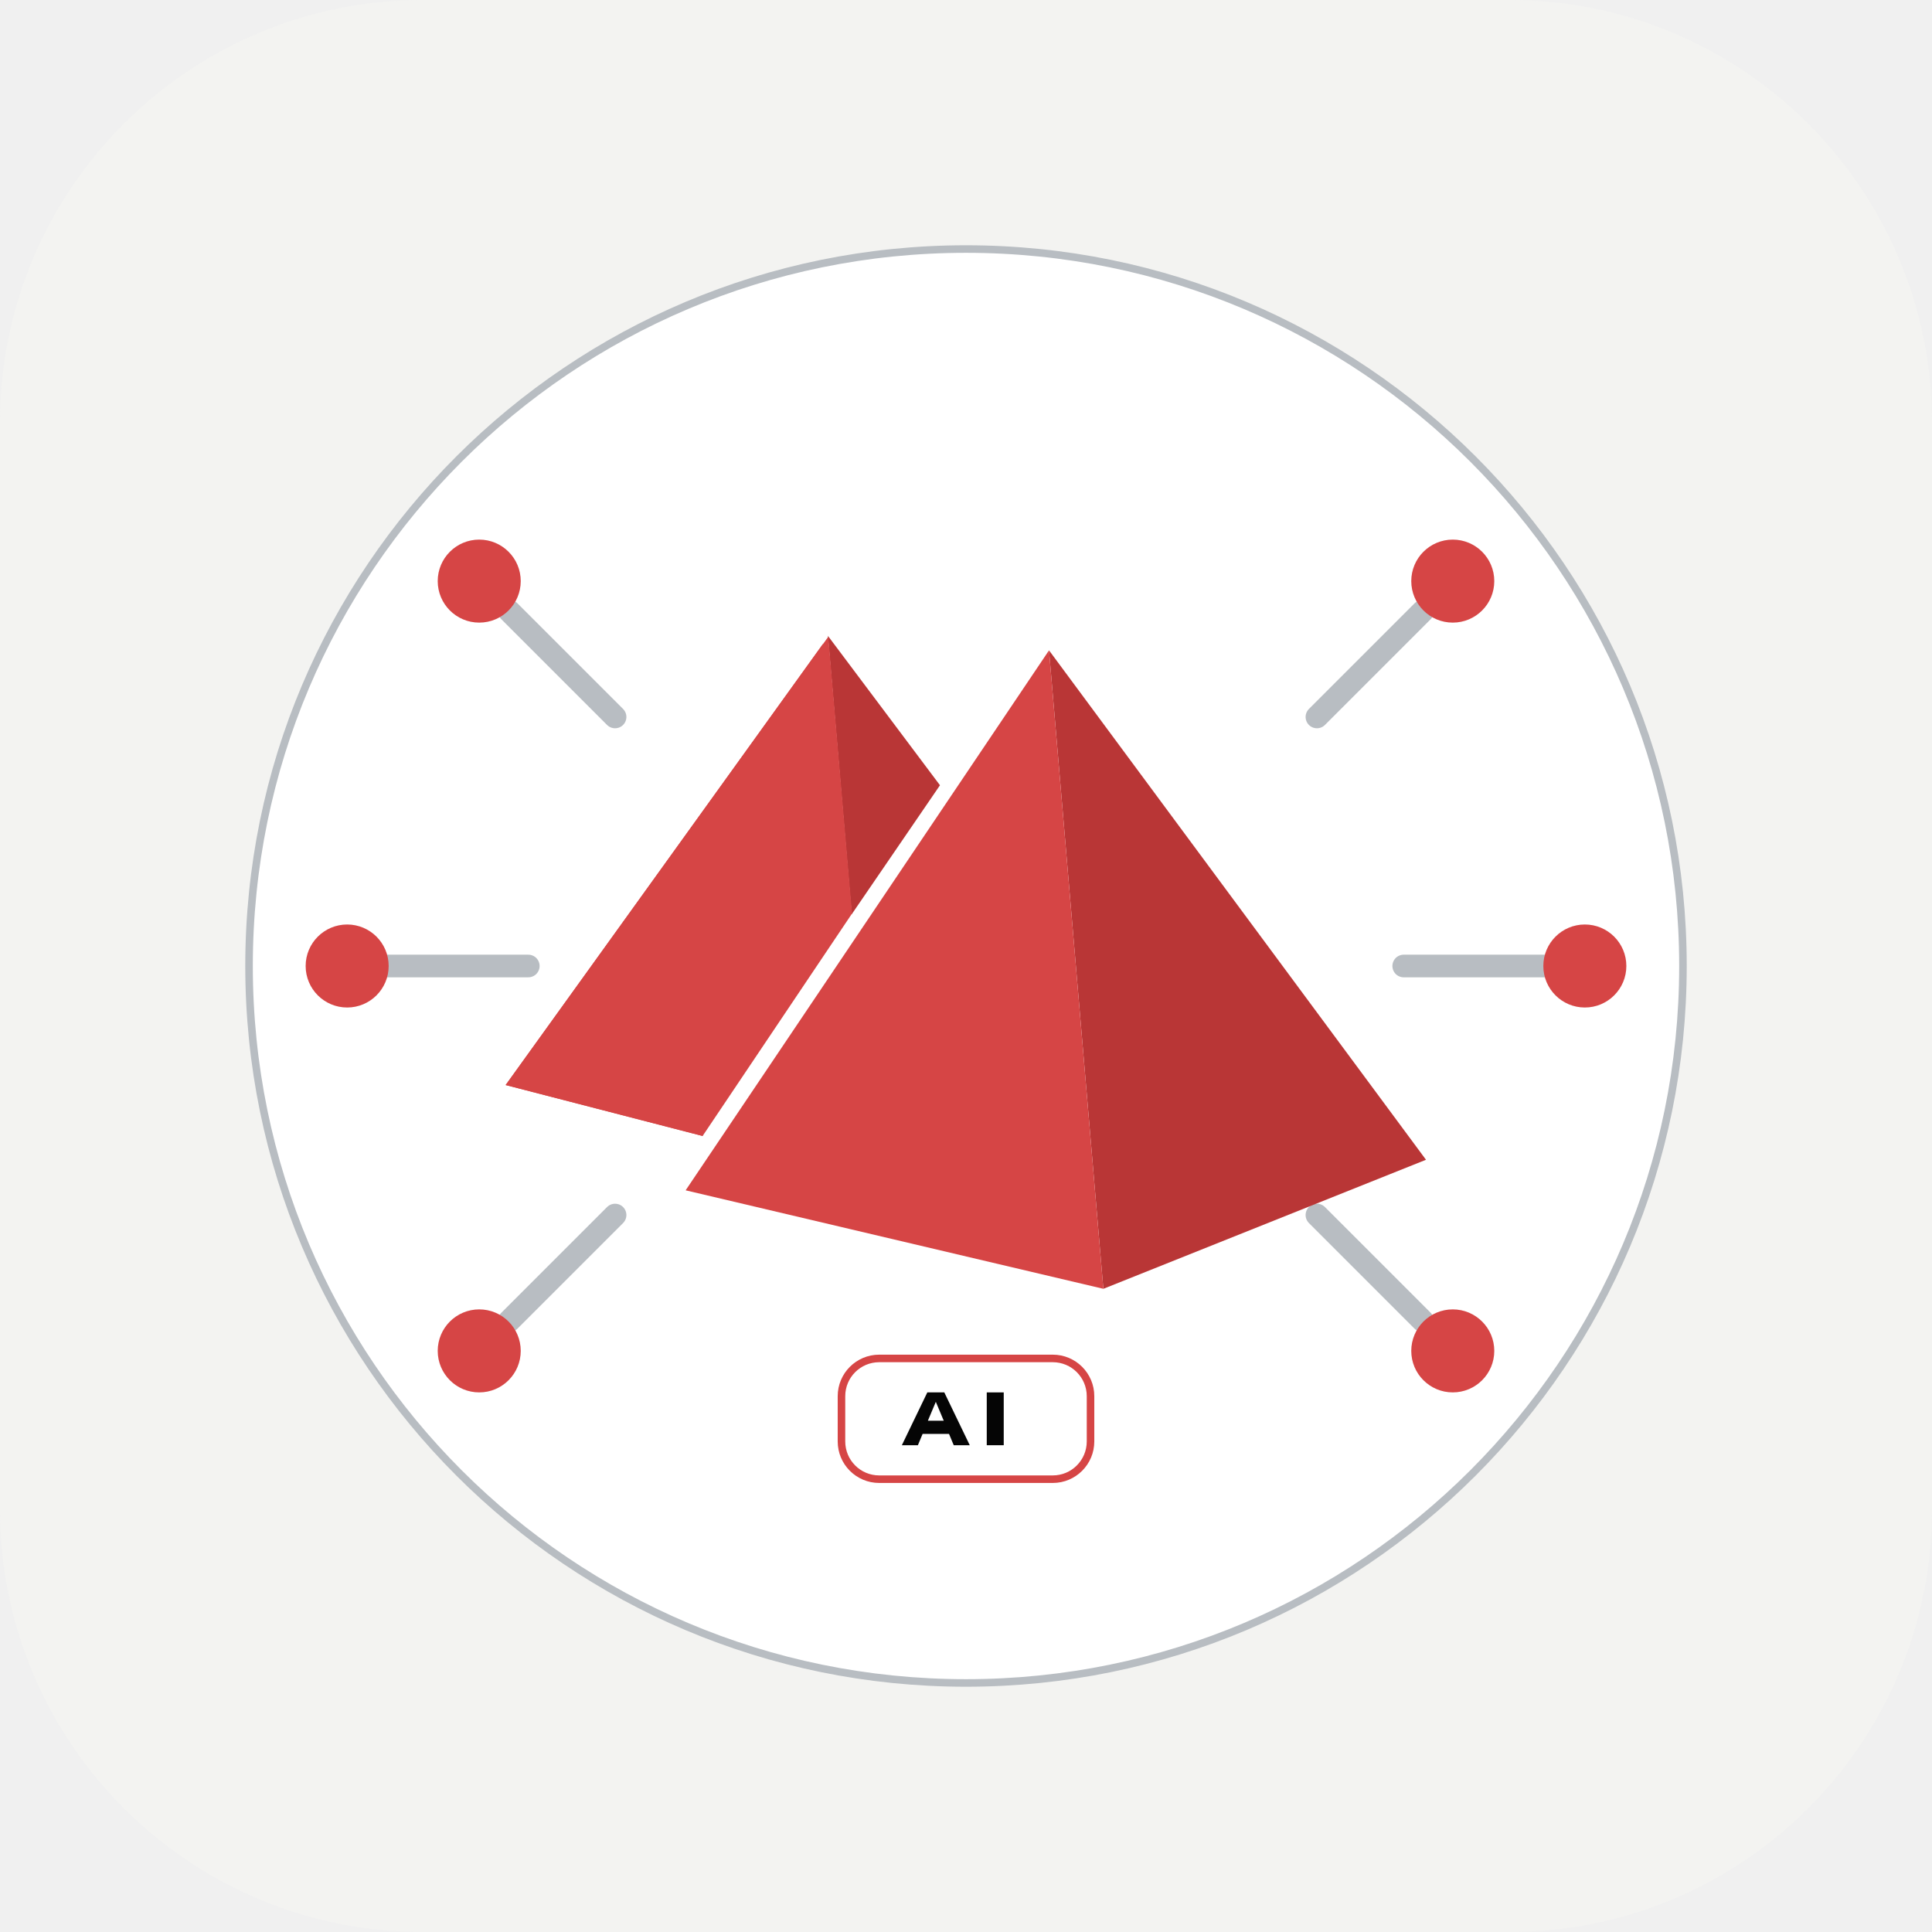
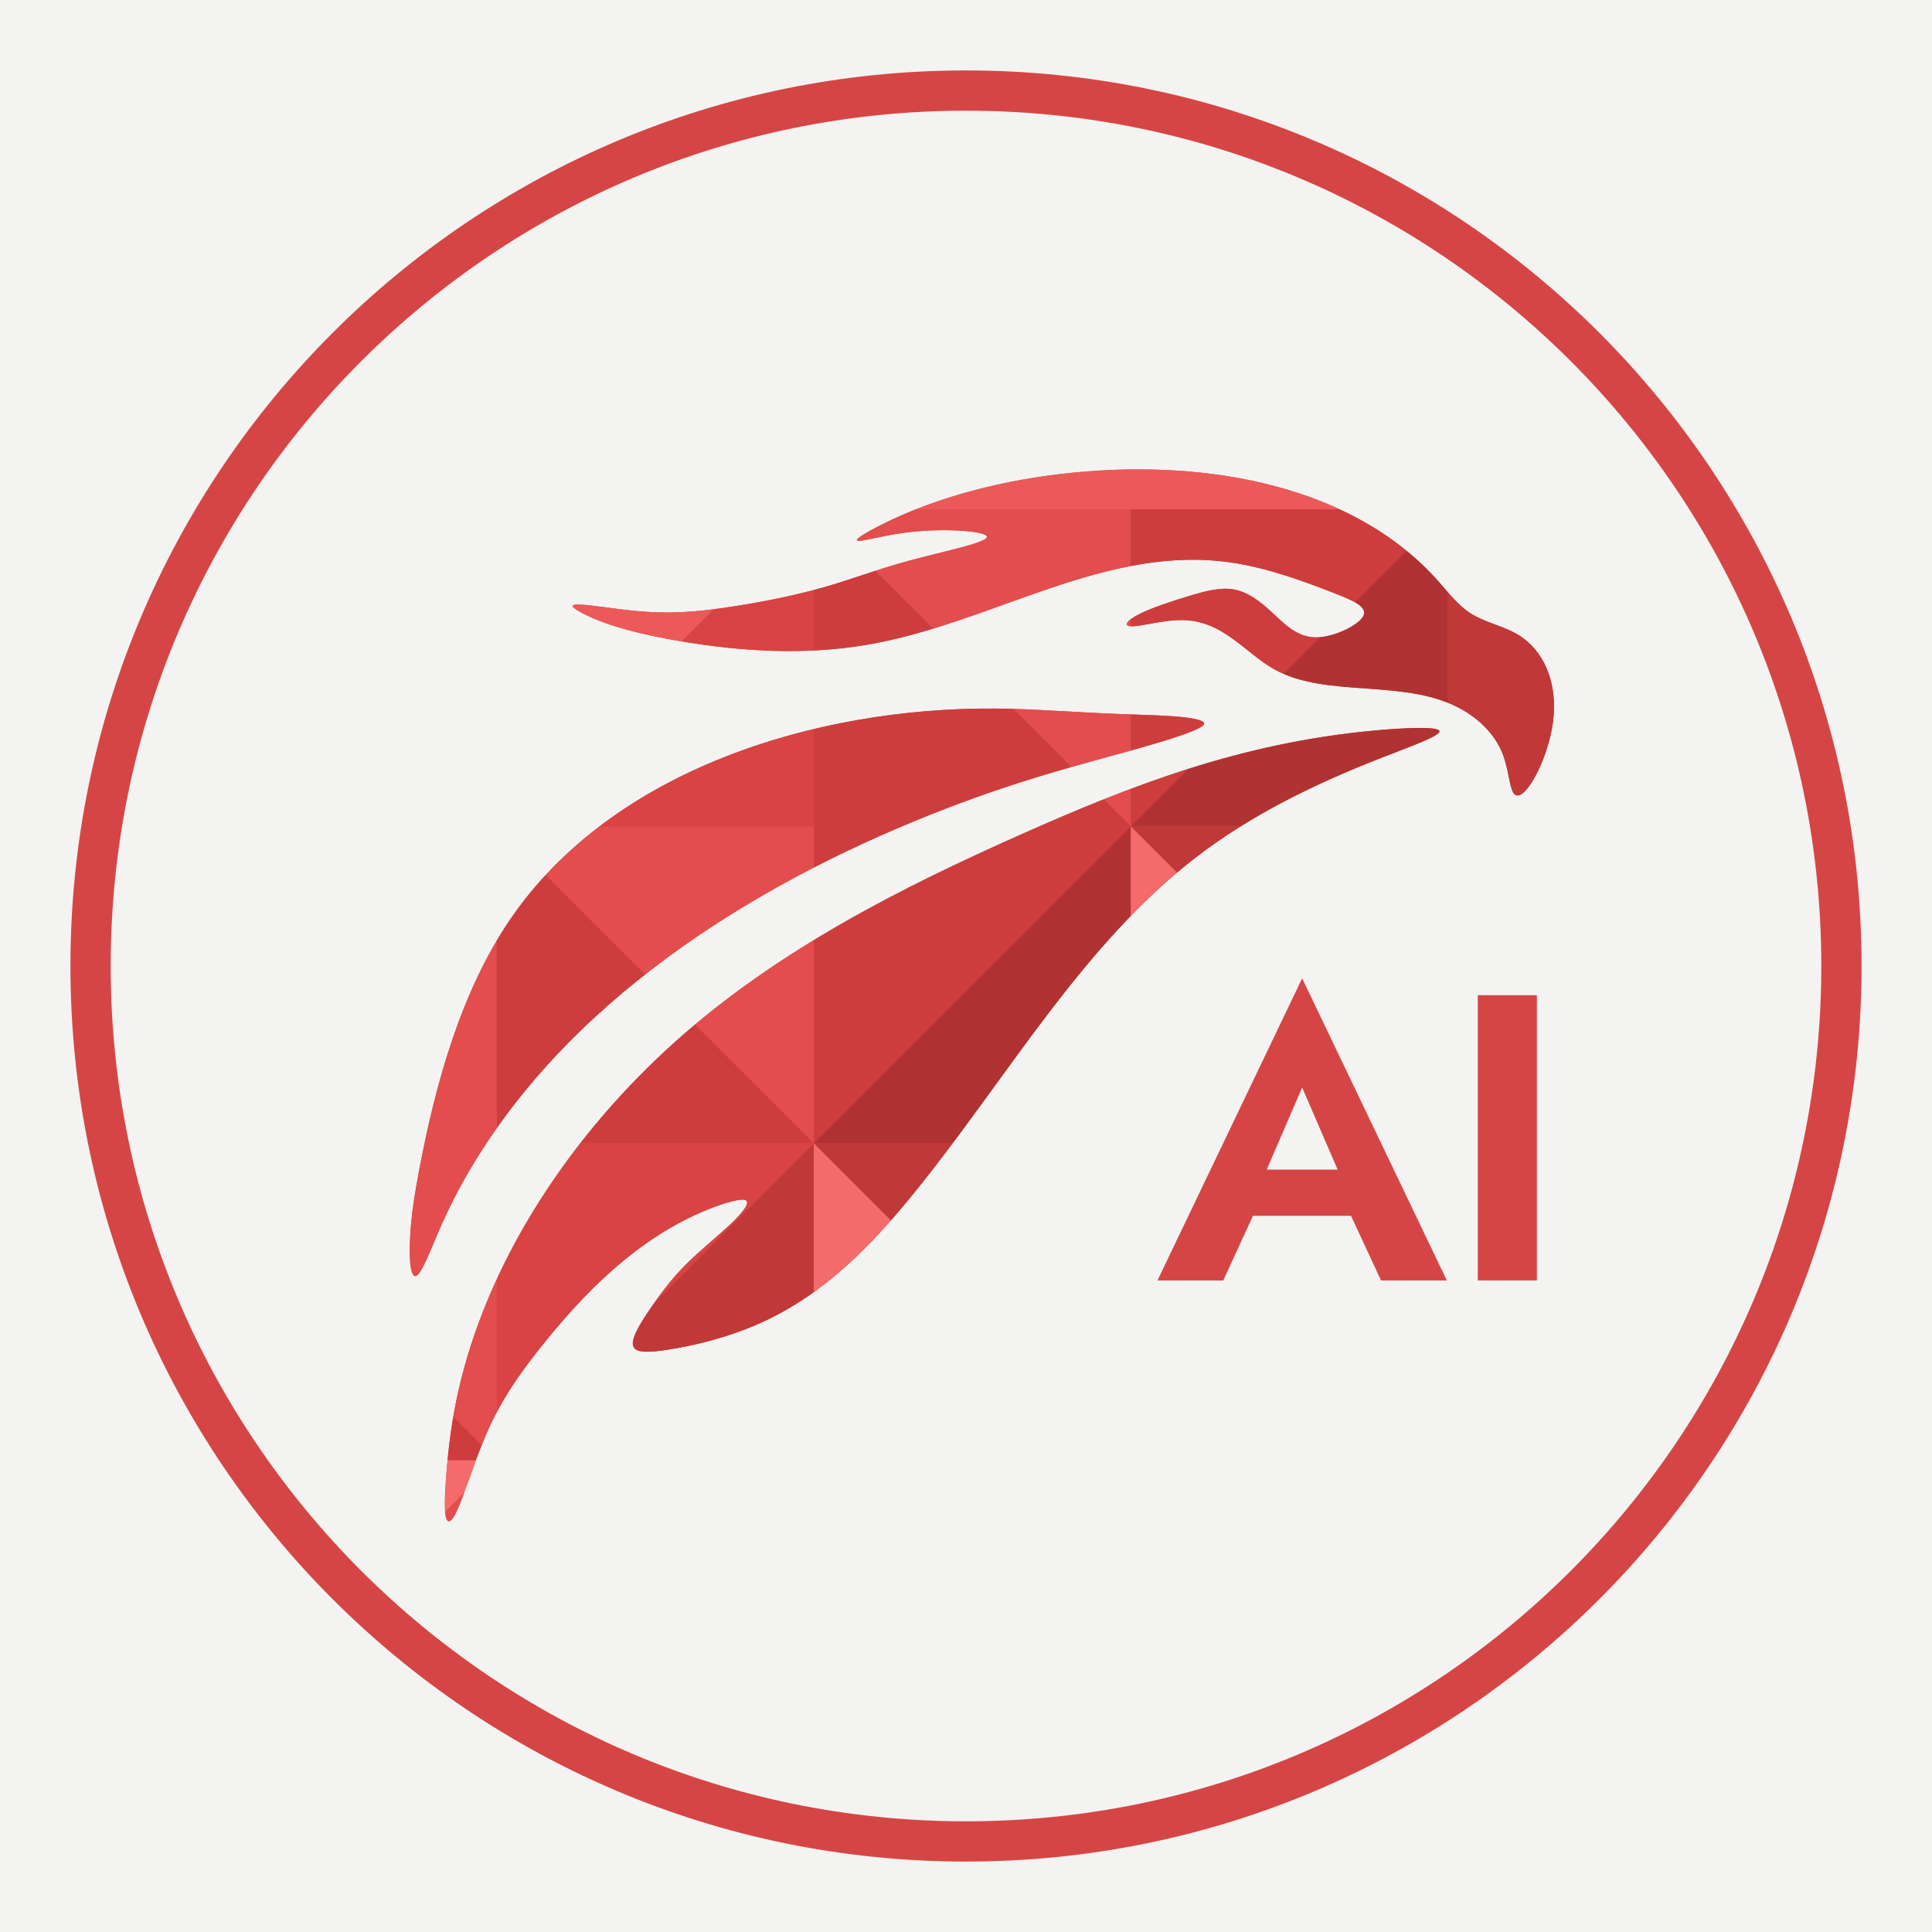
- <svg xmlns="http://www.w3.org/2000/svg" viewBox="0 0 1024 1024" width="1024" height="1024" role="img" aria-labelledby="title desc">
-   <rect width="1024" height="1024" rx="224" fill="#f3f3f1" />
-   <circle cx="512" cy="512" r="380" fill="#ffffff" stroke="#b8bdc2" stroke-width="4" />
-   <g fill="none" stroke="#b8bdc2" stroke-width="12" stroke-linecap="round" stroke-linejoin="round">
-     <path d="M196 512H280" />
-     <path d="M744 512H828" />
-     <path d="M270 324L326 380" />
-     <path d="M698 380L754 324" />
-     <path d="M270 700L326 644" />
-     <path d="M698 644L754 700" />
+ <svg xmlns="http://www.w3.org/2000/svg" viewBox="-20 -22.5 384 384" width="384" height="384" role="img" aria-labelledby="title desc" shape-rendering="geometricPrecision">
+   <rect x="-20" y="-22.5" width="384" height="384" fill="#f3f3f1" />
+   <defs>
+     <clipPath id="avatar-silhouette" clipPathUnits="userSpaceOnUse">
+       <path d="M 193.337 71.437 C 179.523 72.804 166.143 76.270 155.109 81.836 C 152.194 83.307 149.443 84.924 150.585 84.998 C 151.542 85.060 155.229 84.040 159.126 83.471 C 166.749 82.358 175.175 82.970 176.072 84.002 C 177.118 85.207 167.914 86.984 160.769 88.921 C 154.095 90.732 149.217 92.682 143.378 94.327 C 137.368 96.020 130.340 97.389 123.921 98.307 C 118.198 99.125 112.959 99.585 106.109 98.915 C 102.236 98.536 97.847 97.795 95.476 97.675 C 94.244 97.612 93.557 97.717 93.880 98.137 C 94.143 98.479 95.077 99.029 96.093 99.544 C 101.042 102.048 107.955 103.696 114.903 104.889 C 127.405 107.037 140.023 107.712 152.030 105.704 C 177.333 101.471 199.927 85.321 225.434 89.419 C 232.291 90.520 239.359 93.086 245.621 95.561 C 248.954 96.878 252.059 98.170 250.884 100.094 C 249.810 101.854 245.160 104.141 241.661 104.183 C 237.697 104.230 235.209 101.395 232.481 98.908 C 230.259 96.884 227.878 95.091 225.118 94.638 C 222.474 94.205 219.484 95.003 216.215 95.992 C 212.659 97.068 208.774 98.370 206.413 99.568 C 203.725 100.931 203.010 102.158 205.472 101.964 C 207.459 101.808 211.518 100.725 214.910 100.743 C 223.100 100.788 227.402 107.252 233.306 110.543 C 243.779 116.380 259.294 112.235 270.463 118.457 C 274.037 120.447 277.166 123.499 278.663 127.345 C 279.852 130.399 280.012 133.952 280.832 135.139 C 282.651 137.772 287.717 128.748 288.698 120.773 C 289.626 113.233 286.903 106.630 281.441 103.495 C 278.626 101.879 275.084 101.184 272.326 99.434 C 269.774 97.815 267.893 95.293 265.831 92.975 C 249.067 74.128 220.371 68.762 193.337 71.437 Z M 178.002 118.334 C 142.068 118.022 101.572 130.558 81.331 160.353 C 71.478 174.856 66.424 193.448 63.217 210.603 C 62.431 214.806 61.757 218.921 61.522 223.335 C 61.420 225.250 61.400 227.221 61.549 228.661 C 61.718 230.299 62.105 231.249 62.647 231.118 C 63.764 230.847 65.541 225.984 67.492 221.529 C 69.501 216.943 71.694 212.789 74.109 208.799 C 95.174 173.994 133.141 151.628 168.097 138.180 C 175.932 135.166 183.615 132.600 192.743 130.002 C 201.739 127.443 212.138 124.853 217.203 122.728 C 218.624 122.132 219.626 121.572 219.262 121.101 C 218.964 120.714 217.750 120.387 216.054 120.154 C 212.772 119.705 207.685 119.612 203.040 119.439 C 193.531 119.087 185.876 118.402 178.002 118.334 Z M 252.931 122.720 C 226.526 125.198 205.054 133.528 183.260 143.211 C 159.027 153.977 134.396 166.416 114.033 184.707 C 93.865 202.823 77.884 226.679 71.625 251.775 C 70.291 257.125 69.398 262.532 68.814 269.248 C 68.513 272.713 68.293 276.528 68.518 278.403 C 68.728 280.162 69.329 280.215 70.045 279.181 C 71.658 276.851 73.854 268.997 76.583 262.676 C 79.482 255.959 82.982 250.973 86.966 245.910 C 95.593 234.950 106.489 223.628 120.660 217.910 C 123.831 216.630 127.166 215.631 128.165 216.036 C 129.187 216.451 127.761 218.337 125.527 220.499 C 122.902 223.038 119.164 225.958 116.143 229.016 C 113.571 231.620 111.519 234.324 109.510 237.227 C 107.310 240.407 105.160 243.826 105.938 245.259 C 106.604 246.485 109.413 246.256 112.384 245.815 C 118.149 244.960 124.521 243.306 130.224 240.860 C 143.610 235.116 153.305 225.002 162.234 213.924 C 180.375 191.419 195.358 164.932 218.075 147.612 C 228.636 139.560 240.869 133.489 254.208 128.261 C 260.224 125.904 266.465 123.717 266.088 122.780 C 265.723 121.874 259.189 122.133 252.931 122.720 Z" />
+     </clipPath>
+   </defs>
+   <path id="avatar-silhouette-path" d="M 193.337 71.437 C 179.523 72.804 166.143 76.270 155.109 81.836 C 152.194 83.307 149.443 84.924 150.585 84.998 C 151.542 85.060 155.229 84.040 159.126 83.471 C 166.749 82.358 175.175 82.970 176.072 84.002 C 177.118 85.207 167.914 86.984 160.769 88.921 C 154.095 90.732 149.217 92.682 143.378 94.327 C 137.368 96.020 130.340 97.389 123.921 98.307 C 118.198 99.125 112.959 99.585 106.109 98.915 C 102.236 98.536 97.847 97.795 95.476 97.675 C 94.244 97.612 93.557 97.717 93.880 98.137 C 94.143 98.479 95.077 99.029 96.093 99.544 C 101.042 102.048 107.955 103.696 114.903 104.889 C 127.405 107.037 140.023 107.712 152.030 105.704 C 177.333 101.471 199.927 85.321 225.434 89.419 C 232.291 90.520 239.359 93.086 245.621 95.561 C 248.954 96.878 252.059 98.170 250.884 100.094 C 249.810 101.854 245.160 104.141 241.661 104.183 C 237.697 104.230 235.209 101.395 232.481 98.908 C 230.259 96.884 227.878 95.091 225.118 94.638 C 222.474 94.205 219.484 95.003 216.215 95.992 C 212.659 97.068 208.774 98.370 206.413 99.568 C 203.725 100.931 203.010 102.158 205.472 101.964 C 207.459 101.808 211.518 100.725 214.910 100.743 C 223.100 100.788 227.402 107.252 233.306 110.543 C 243.779 116.380 259.294 112.235 270.463 118.457 C 274.037 120.447 277.166 123.499 278.663 127.345 C 279.852 130.399 280.012 133.952 280.832 135.139 C 282.651 137.772 287.717 128.748 288.698 120.773 C 289.626 113.233 286.903 106.630 281.441 103.495 C 278.626 101.879 275.084 101.184 272.326 99.434 C 269.774 97.815 267.893 95.293 265.831 92.975 C 249.067 74.128 220.371 68.762 193.337 71.437 Z M 178.002 118.334 C 142.068 118.022 101.572 130.558 81.331 160.353 C 71.478 174.856 66.424 193.448 63.217 210.603 C 62.431 214.806 61.757 218.921 61.522 223.335 C 61.420 225.250 61.400 227.221 61.549 228.661 C 61.718 230.299 62.105 231.249 62.647 231.118 C 63.764 230.847 65.541 225.984 67.492 221.529 C 69.501 216.943 71.694 212.789 74.109 208.799 C 95.174 173.994 133.141 151.628 168.097 138.180 C 175.932 135.166 183.615 132.600 192.743 130.002 C 201.739 127.443 212.138 124.853 217.203 122.728 C 218.624 122.132 219.626 121.572 219.262 121.101 C 218.964 120.714 217.750 120.387 216.054 120.154 C 212.772 119.705 207.685 119.612 203.040 119.439 C 193.531 119.087 185.876 118.402 178.002 118.334 Z M 252.931 122.720 C 226.526 125.198 205.054 133.528 183.260 143.211 C 159.027 153.977 134.396 166.416 114.033 184.707 C 93.865 202.823 77.884 226.679 71.625 251.775 C 70.291 257.125 69.398 262.532 68.814 269.248 C 68.513 272.713 68.293 276.528 68.518 278.403 C 68.728 280.162 69.329 280.215 70.045 279.181 C 71.658 276.851 73.854 268.997 76.583 262.676 C 79.482 255.959 82.982 250.973 86.966 245.910 C 95.593 234.950 106.489 223.628 120.660 217.910 C 123.831 216.630 127.166 215.631 128.165 216.036 C 129.187 216.451 127.761 218.337 125.527 220.499 C 122.902 223.038 119.164 225.958 116.143 229.016 C 113.571 231.620 111.519 234.324 109.510 237.227 C 107.310 240.407 105.160 243.826 105.938 245.259 C 106.604 246.485 109.413 246.256 112.384 245.815 C 118.149 244.960 124.521 243.306 130.224 240.860 C 143.610 235.116 153.305 225.002 162.234 213.924 C 180.375 191.419 195.358 164.932 218.075 147.612 C 228.636 139.560 240.869 133.489 254.208 128.261 C 260.224 125.904 266.465 123.717 266.088 122.780 C 265.723 121.874 259.189 122.133 252.931 122.720 Z" fill="#d64545" />
+   <g id="horus-lowpoly-mark" clip-path="url(#avatar-silhouette)" data-facets="24">
+     <polygon points="204.75,15.75 204.75,78.75 141.75,78.75" fill="#ec5959" />
+     <polygon points="204.75,15.75 267.75,78.75 204.75,78.75" fill="#ec5959" />
+     <polygon points="78.75,78.75 141.75,78.75 78.75,141.75" fill="#ec5959" />
+     <polygon points="141.75,78.75 141.75,141.75 78.75,141.75" fill="#d94343" />
+     <polygon points="141.75,78.75 204.75,78.75 204.75,141.75" fill="#e34d4d" />
+     <polygon points="141.75,78.75 204.75,141.75 141.75,141.75" fill="#ce3d3d" />
+     <polygon points="204.75,78.75 267.75,78.75 204.75,141.75" fill="#ce3d3d" />
+     <polygon points="267.75,78.75 267.75,141.75 204.75,141.75" fill="#b13232" />
+     <polygon points="267.75,78.75 330.75,141.75 267.75,141.75" fill="#c03838" />
+     <polygon points="78.75,141.75 78.75,204.75 15.75,204.75" fill="#e34d4d" />
+     <polygon points="78.75,141.75 141.75,141.75 141.75,204.75" fill="#e34d4d" />
+     <polygon points="78.75,141.75 141.75,204.75 78.75,204.75" fill="#ce3d3d" />
+     <polygon points="141.75,141.75 204.75,141.75 141.75,204.75" fill="#ce3d3d" />
+     <polygon points="204.75,141.75 204.75,204.75 141.75,204.75" fill="#b13232" />
+     <polygon points="204.75,141.75 267.75,141.75 267.75,204.75" fill="#c03838" />
+     <polygon points="204.75,141.75 267.75,204.75 204.75,204.75" fill="#f56a6a" />
+     <polygon points="15.75,204.75 78.75,204.75 78.75,267.75" fill="#e34d4d" />
+     <polygon points="15.75,204.75 78.75,267.75 15.75,267.75" fill="#ce3d3d" />
+     <polygon points="78.75,204.75 141.75,204.75 78.75,267.75" fill="#d94343" />
+     <polygon points="141.75,204.75 141.75,267.75 78.75,267.75" fill="#c03838" />
+     <polygon points="141.75,204.75 204.75,204.75 204.75,267.75" fill="#c03838" />
+     <polygon points="141.75,204.75 204.75,267.75 141.75,267.75" fill="#f56a6a" />
+     <polygon points="15.75,267.75 78.75,267.75 15.75,330.75" fill="#f56a6a" />
+     <polygon points="78.75,267.75 78.75,330.75 15.75,330.75" fill="#e34d4d" />
  </g>
-   <g fill="#d64545">
-     <circle cx="184" cy="512" r="22" />
-     <circle cx="840" cy="512" r="22" />
-     <circle cx="254" cy="308" r="22" />
-     <circle cx="770" cy="308" r="22" />
-     <circle cx="254" cy="716" r="22" />
-     <circle cx="770" cy="716" r="22" />
+   <g id="ai-signature" transform="translate(210 232) scale(0.081 -0.081)" fill="#d64545" aria-label="AI">
+     <path d="M172.715 158.569H542.715L525.573 271.999H189.858ZM355.715 473.426 461.143 229.57 459.286 193.712 549.285 0H710.717L355.715 741.429L0.714 0H162.145L254.145 200.141L251.43 231.856Z" transform="translate(0 0)" />
+     <path d="M75.714 700V0H220.717V700Z" transform="translate(711 0)" />
  </g>
-   <g transform="translate(268 337) scale(1.8)">
-     <path d="M160 4.274L271 154.274L176 192.274L160 4.274Z" fill="#b93636" />
-     <path d="M94.894 0L127.894 44L101.894 82L94.894 0Z" fill="#b93636" />
-     <path d="M160 4.274L176 192.274L53 163.274L160 4.274Z" fill="#d64545" />
-     <path d="M93.5 2.274L58 147.274L0 132.274L93.5 2.274Z" fill="#d64545" />
-     <path d="M95 0.274L102 81.774L58 147.274L0 132.274L95 0.274Z" fill="#d64545" />
-   </g>
-   <g transform="translate(444 718)">
-     <rect x="2" y="2" width="132" height="64" rx="20" fill="#ffffff" stroke="#d64545" stroke-width="4" />
-     <path d="M34 48L47.5 20H56.5L70 48H61.5L59 42H45L42.5 48H34ZM47.8 35H56.2L52 25L47.8 35Z" fill="#050505" />
-     <path d="M79 20H88V48H79V20Z" fill="#050505" />
-   </g>
+   <path id="moko-red-ring" d="M 350 169.5 A 178 178 0 1 0 -6 169.5 A 178 178 0 1 0 350 169.5 Z M 342 169.5 A 170 170 0 1 1 2 169.5 A 170 170 0 1 1 342 169.5 Z" fill="#d64545" fill-rule="evenodd" />
</svg>
